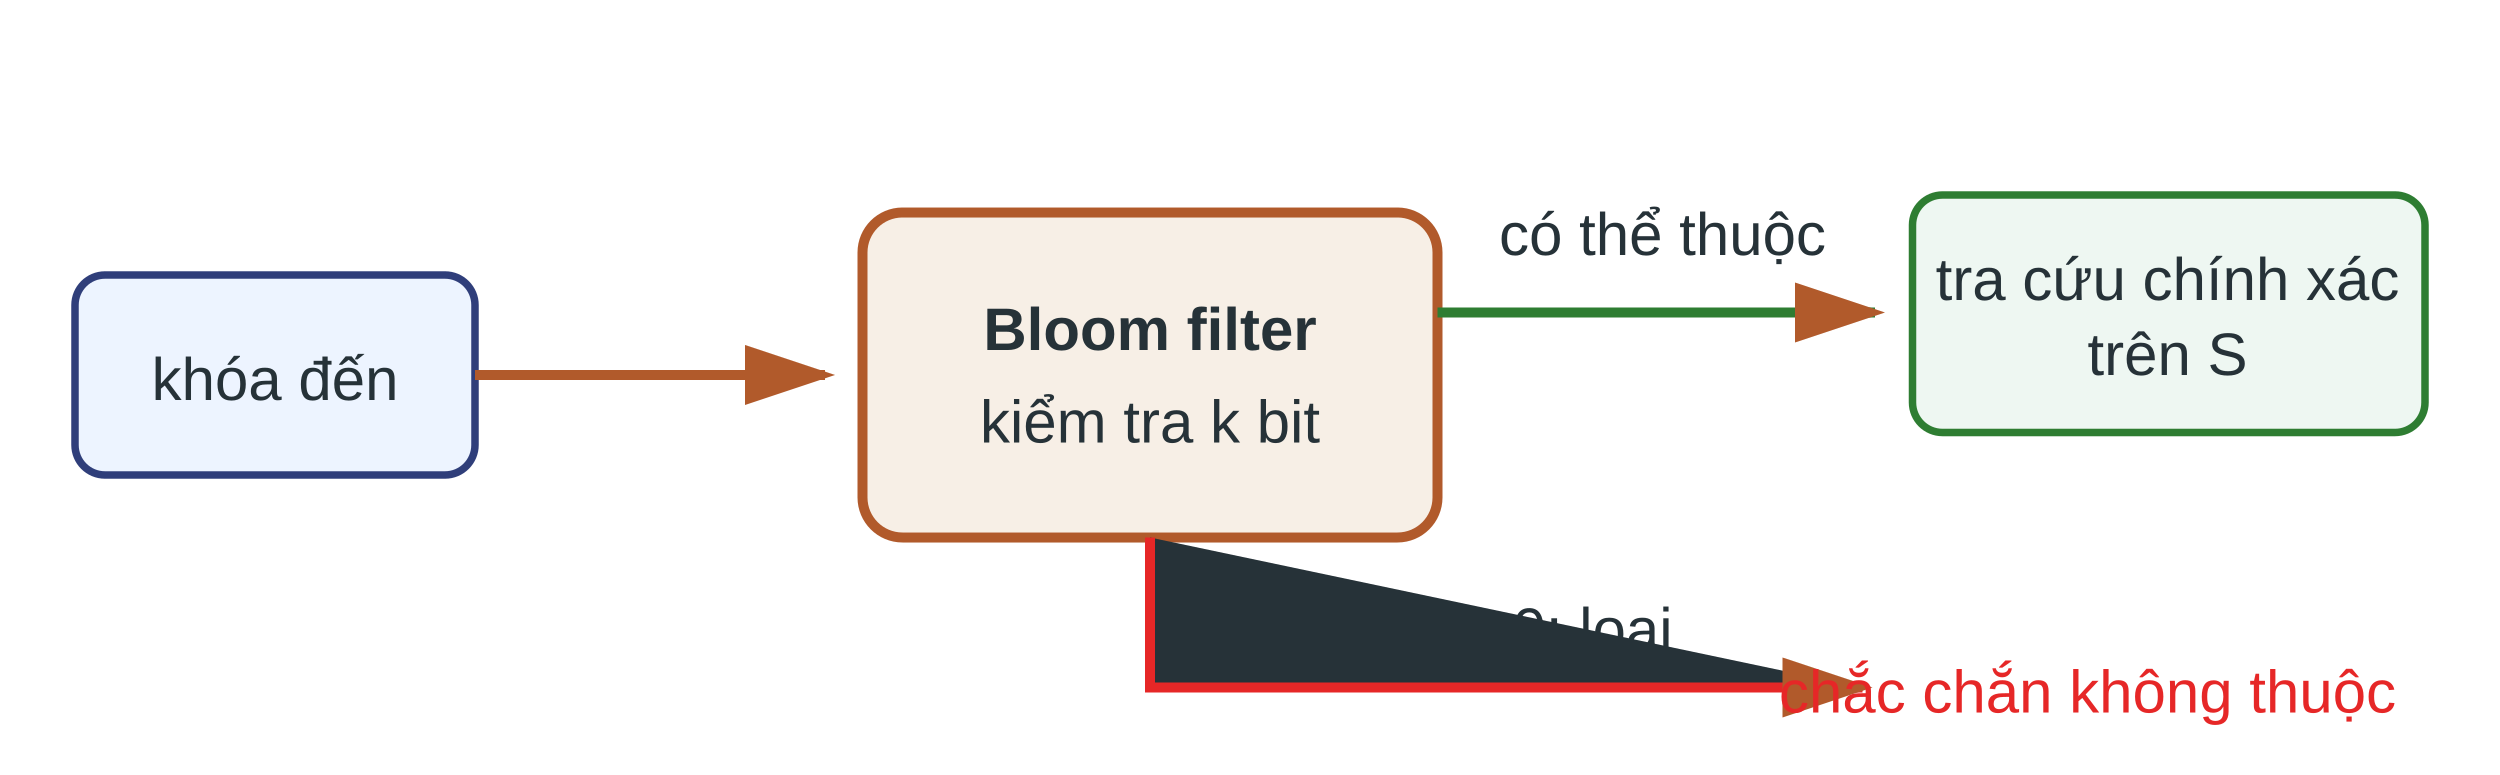
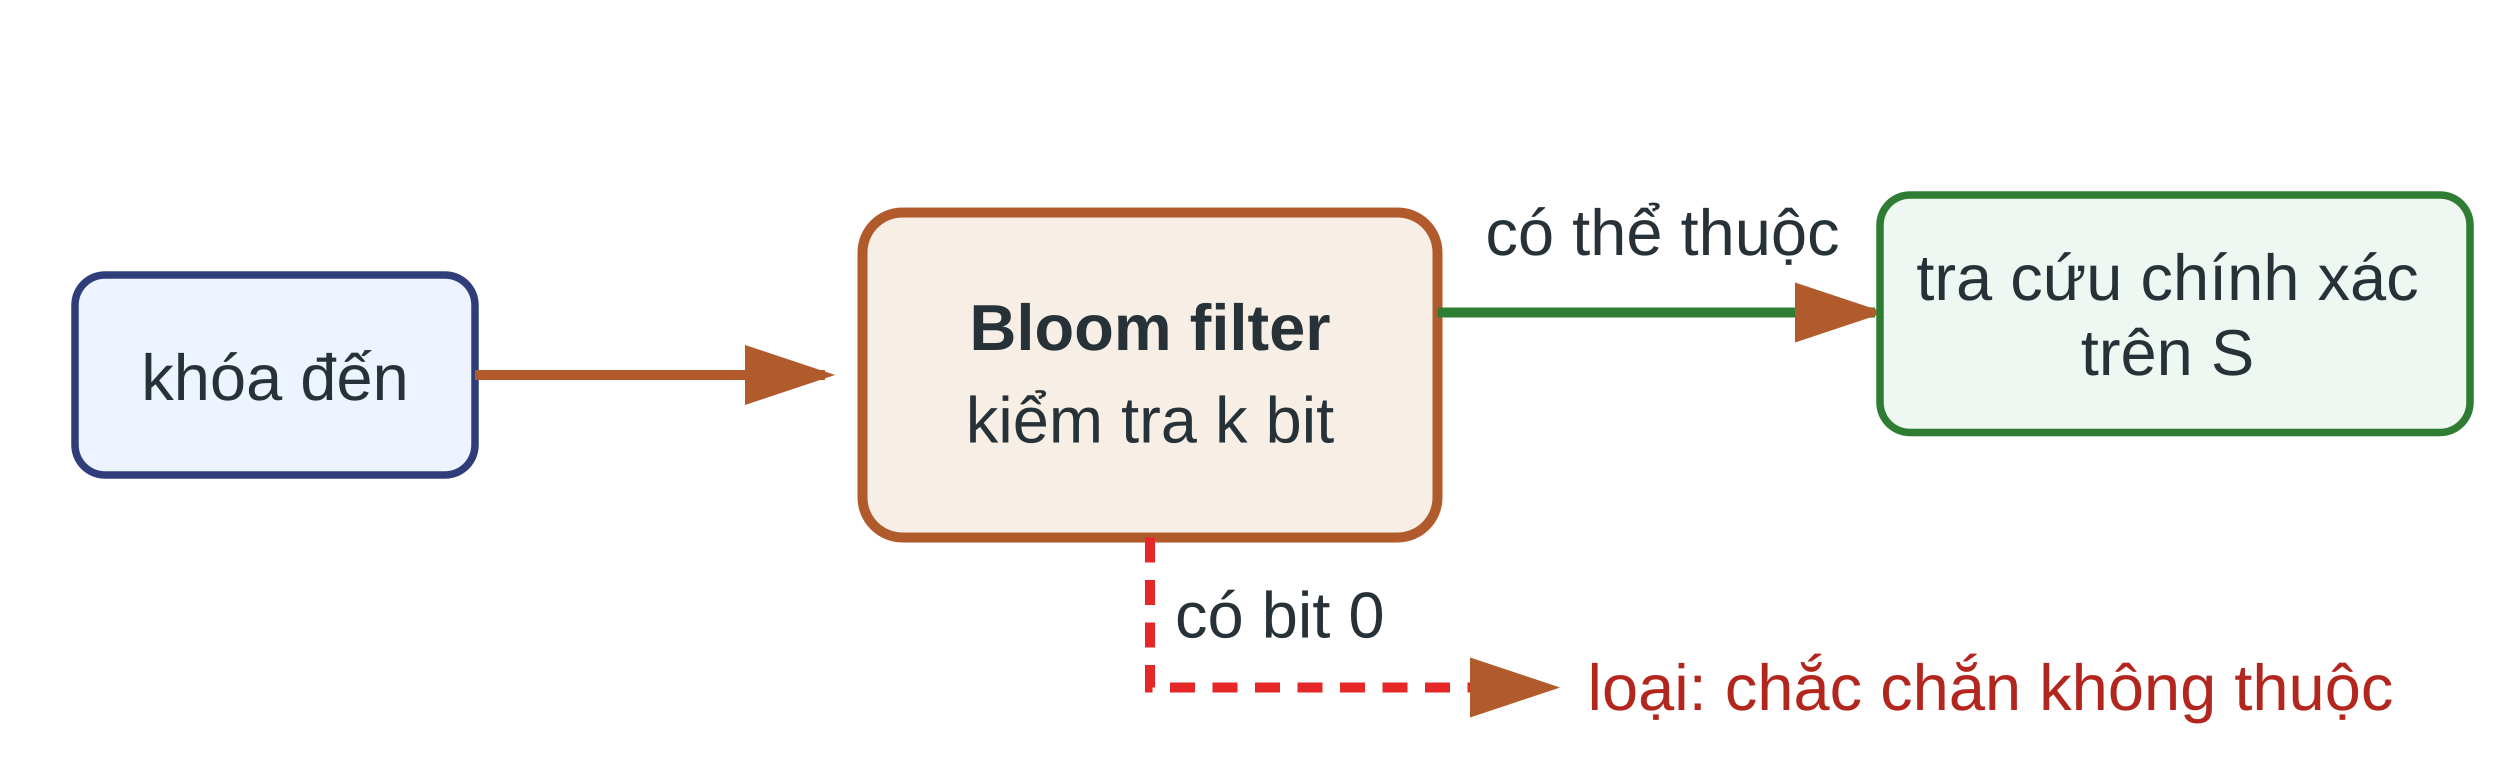
<svg xmlns="http://www.w3.org/2000/svg" viewBox="0 0 1000 310" role="img" aria-labelledby="t d">
  <defs>
    <marker id="a" markerWidth="10" markerHeight="10" refX="8" refY="3" orient="auto">
      <path d="M0,0 L0,6 L9,3 z" fill="#b15a2b" />
    </marker>
  </defs>
-   <g font-family="Arial,sans-serif" font-size="24" fill="#263238">
+   <g font-family="Arial,sans-serif" font-size="26" fill="#263238">
    <rect x="30" y="110" width="160" height="80" rx="12" fill="#edf4ff" stroke="#2f3e7a" stroke-width="3" />
    <text x="110" y="160" text-anchor="middle">khóa đến</text>
-     <path d="M190 150 H330" stroke="#b15a2b" stroke-width="4" marker-end="url(#a)" />
+     <path d="M190 150 H330" stroke="#b15a2b" stroke-width="4" fill="none" marker-end="url(#a)" />
    <rect x="345" y="85" width="230" height="130" rx="16" fill="#f7efe6" stroke="#b15a2b" stroke-width="4" />
    <text x="460" y="140" text-anchor="middle" font-weight="700">Bloom filter</text>
    <text x="460" y="177" text-anchor="middle">kiểm tra k bit</text>
-     <path d="M575 125 H750" stroke="#2e7d32" stroke-width="4" marker-end="url(#a)" />
+     <path d="M575 125 H750" stroke="#2e7d32" stroke-width="4" fill="none" marker-end="url(#a)" />
    <text x="665" y="102" text-anchor="middle">có thể thuộc</text>
-     <rect x="765" y="78" width="205" height="95" rx="12" fill="#eef7f2" stroke="#2e7d32" stroke-width="3" />
+     <rect x="752" y="78" width="236" height="95" rx="12" fill="#eef7f2" stroke="#2e7d32" stroke-width="3" />
    <text x="867" y="120" text-anchor="middle">tra cứu chính xác</text>
    <text x="867" y="150" text-anchor="middle">trên S</text>
-     <path d="M460 215 V275 H745" stroke="#e62727" stroke-width="4" marker-end="url(#a)" />
-     <text x="605" y="260" text-anchor="middle">có bit 0: loại</text>
-     <text x="835" y="285" text-anchor="middle" fill="#e62727">chắc chắn không thuộc</text>
+     <path d="M460 215 V275 H620" stroke="#e62727" stroke-width="4" stroke-dasharray="10 7" fill="none" marker-end="url(#a)" />
+     <text x="470" y="255">có bit 0</text>
+     <text x="635" y="284" fill="#b3261e">loại: chắc chắn không thuộc</text>
  </g>
</svg>
